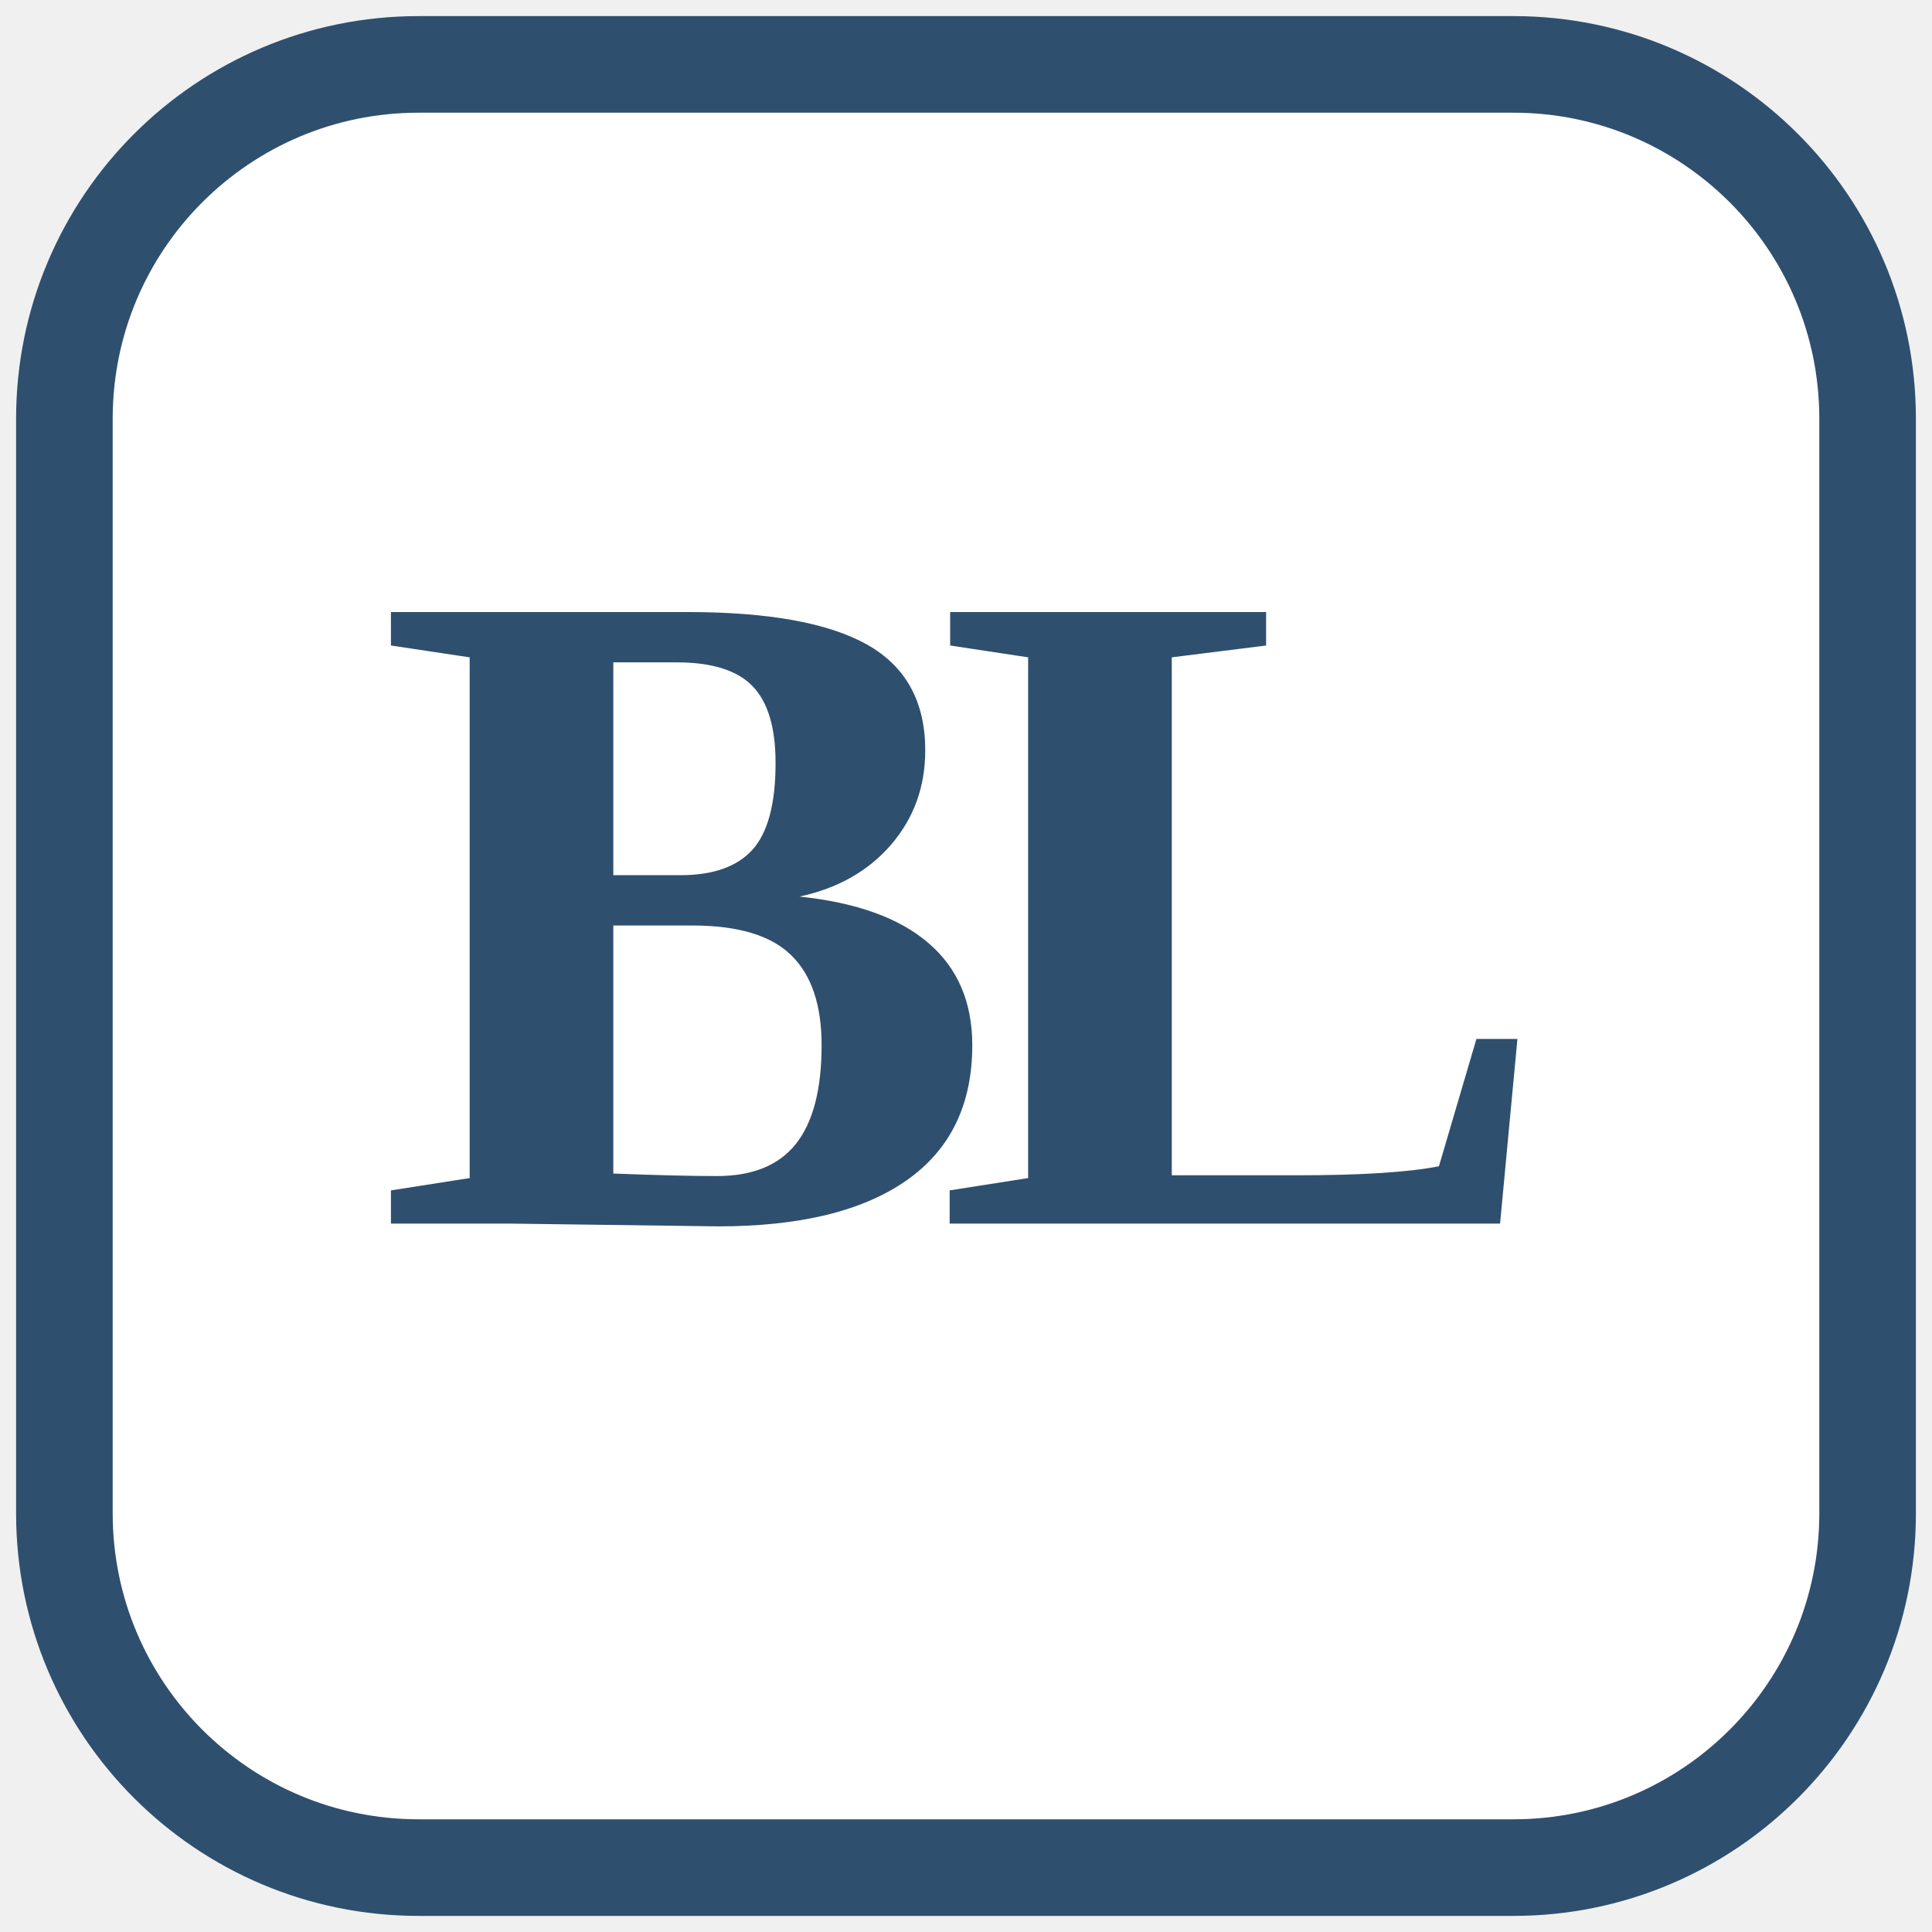
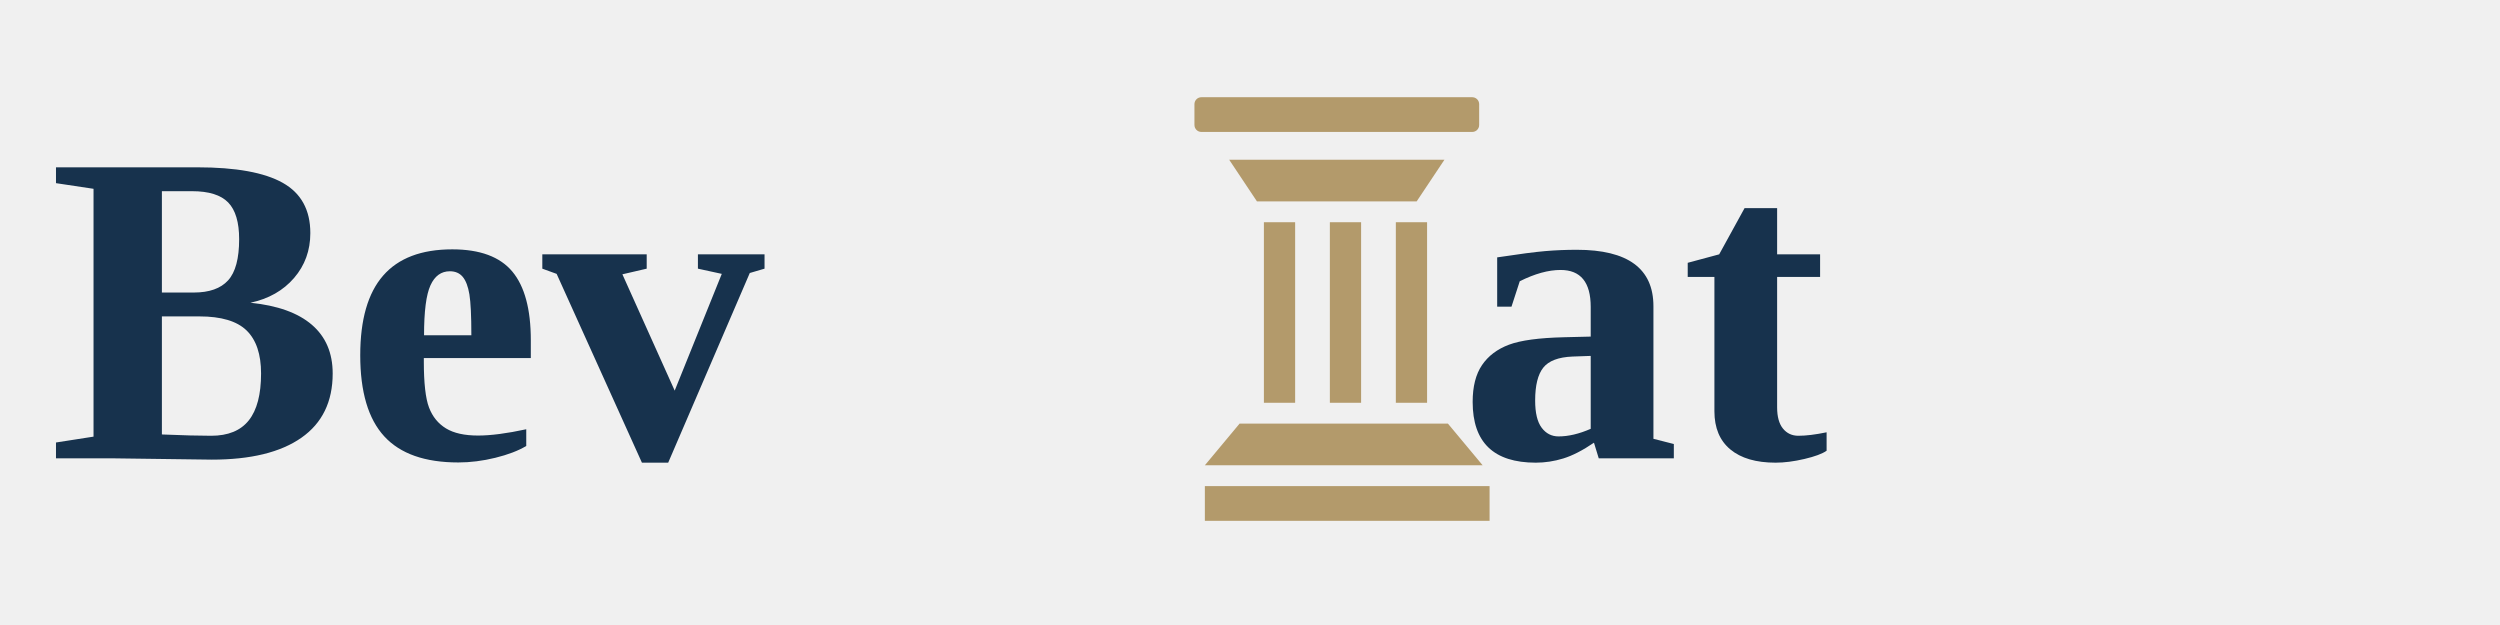
- <svg xmlns="http://www.w3.org/2000/svg" viewBox="0 0 120 120" width="120" height="120" role="img" aria-label="BevLat BL logo">
-   <rect x="4" y="4" width="112" height="112" rx="22" fill="#ffffff" stroke="#2f4f6f" stroke-width="6" />
-   <text x="60" y="76" text-anchor="middle" font-family="Georgia, 'Times New Roman', serif" font-size="58" font-weight="700" letter-spacing="-4" fill="#2f4f6f">BL</text>
+ <svg xmlns="http://www.w3.org/2000/svg" viewBox="0 0 720 180" role="img" aria-label="BevLat logo">
+   <g fill="#17324d">
+     <text x="14" y="132" font-family="Georgia, 'Times New Roman', serif" font-size="128" font-weight="700">Bev</text>
+     <text x="420" y="132" font-family="Georgia, 'Times New Roman', serif" font-size="128" font-weight="700">at</text>
+   </g>
+   <g fill="#b39a6b">
+     <rect x="344" y="28" width="82" height="10" rx="2" />
+     <path d="M354 46h62l-8 12h-46z" />
+     <rect x="364" y="64" width="9" height="52" />
+     <rect x="383" y="64" width="9" height="52" />
+     <rect x="402" y="64" width="9" height="52" />
+     <path d="M357 122h60l10 12h-80z" />
+     <path d="M347 140h82v10h-82z" />
+   </g>
</svg>
